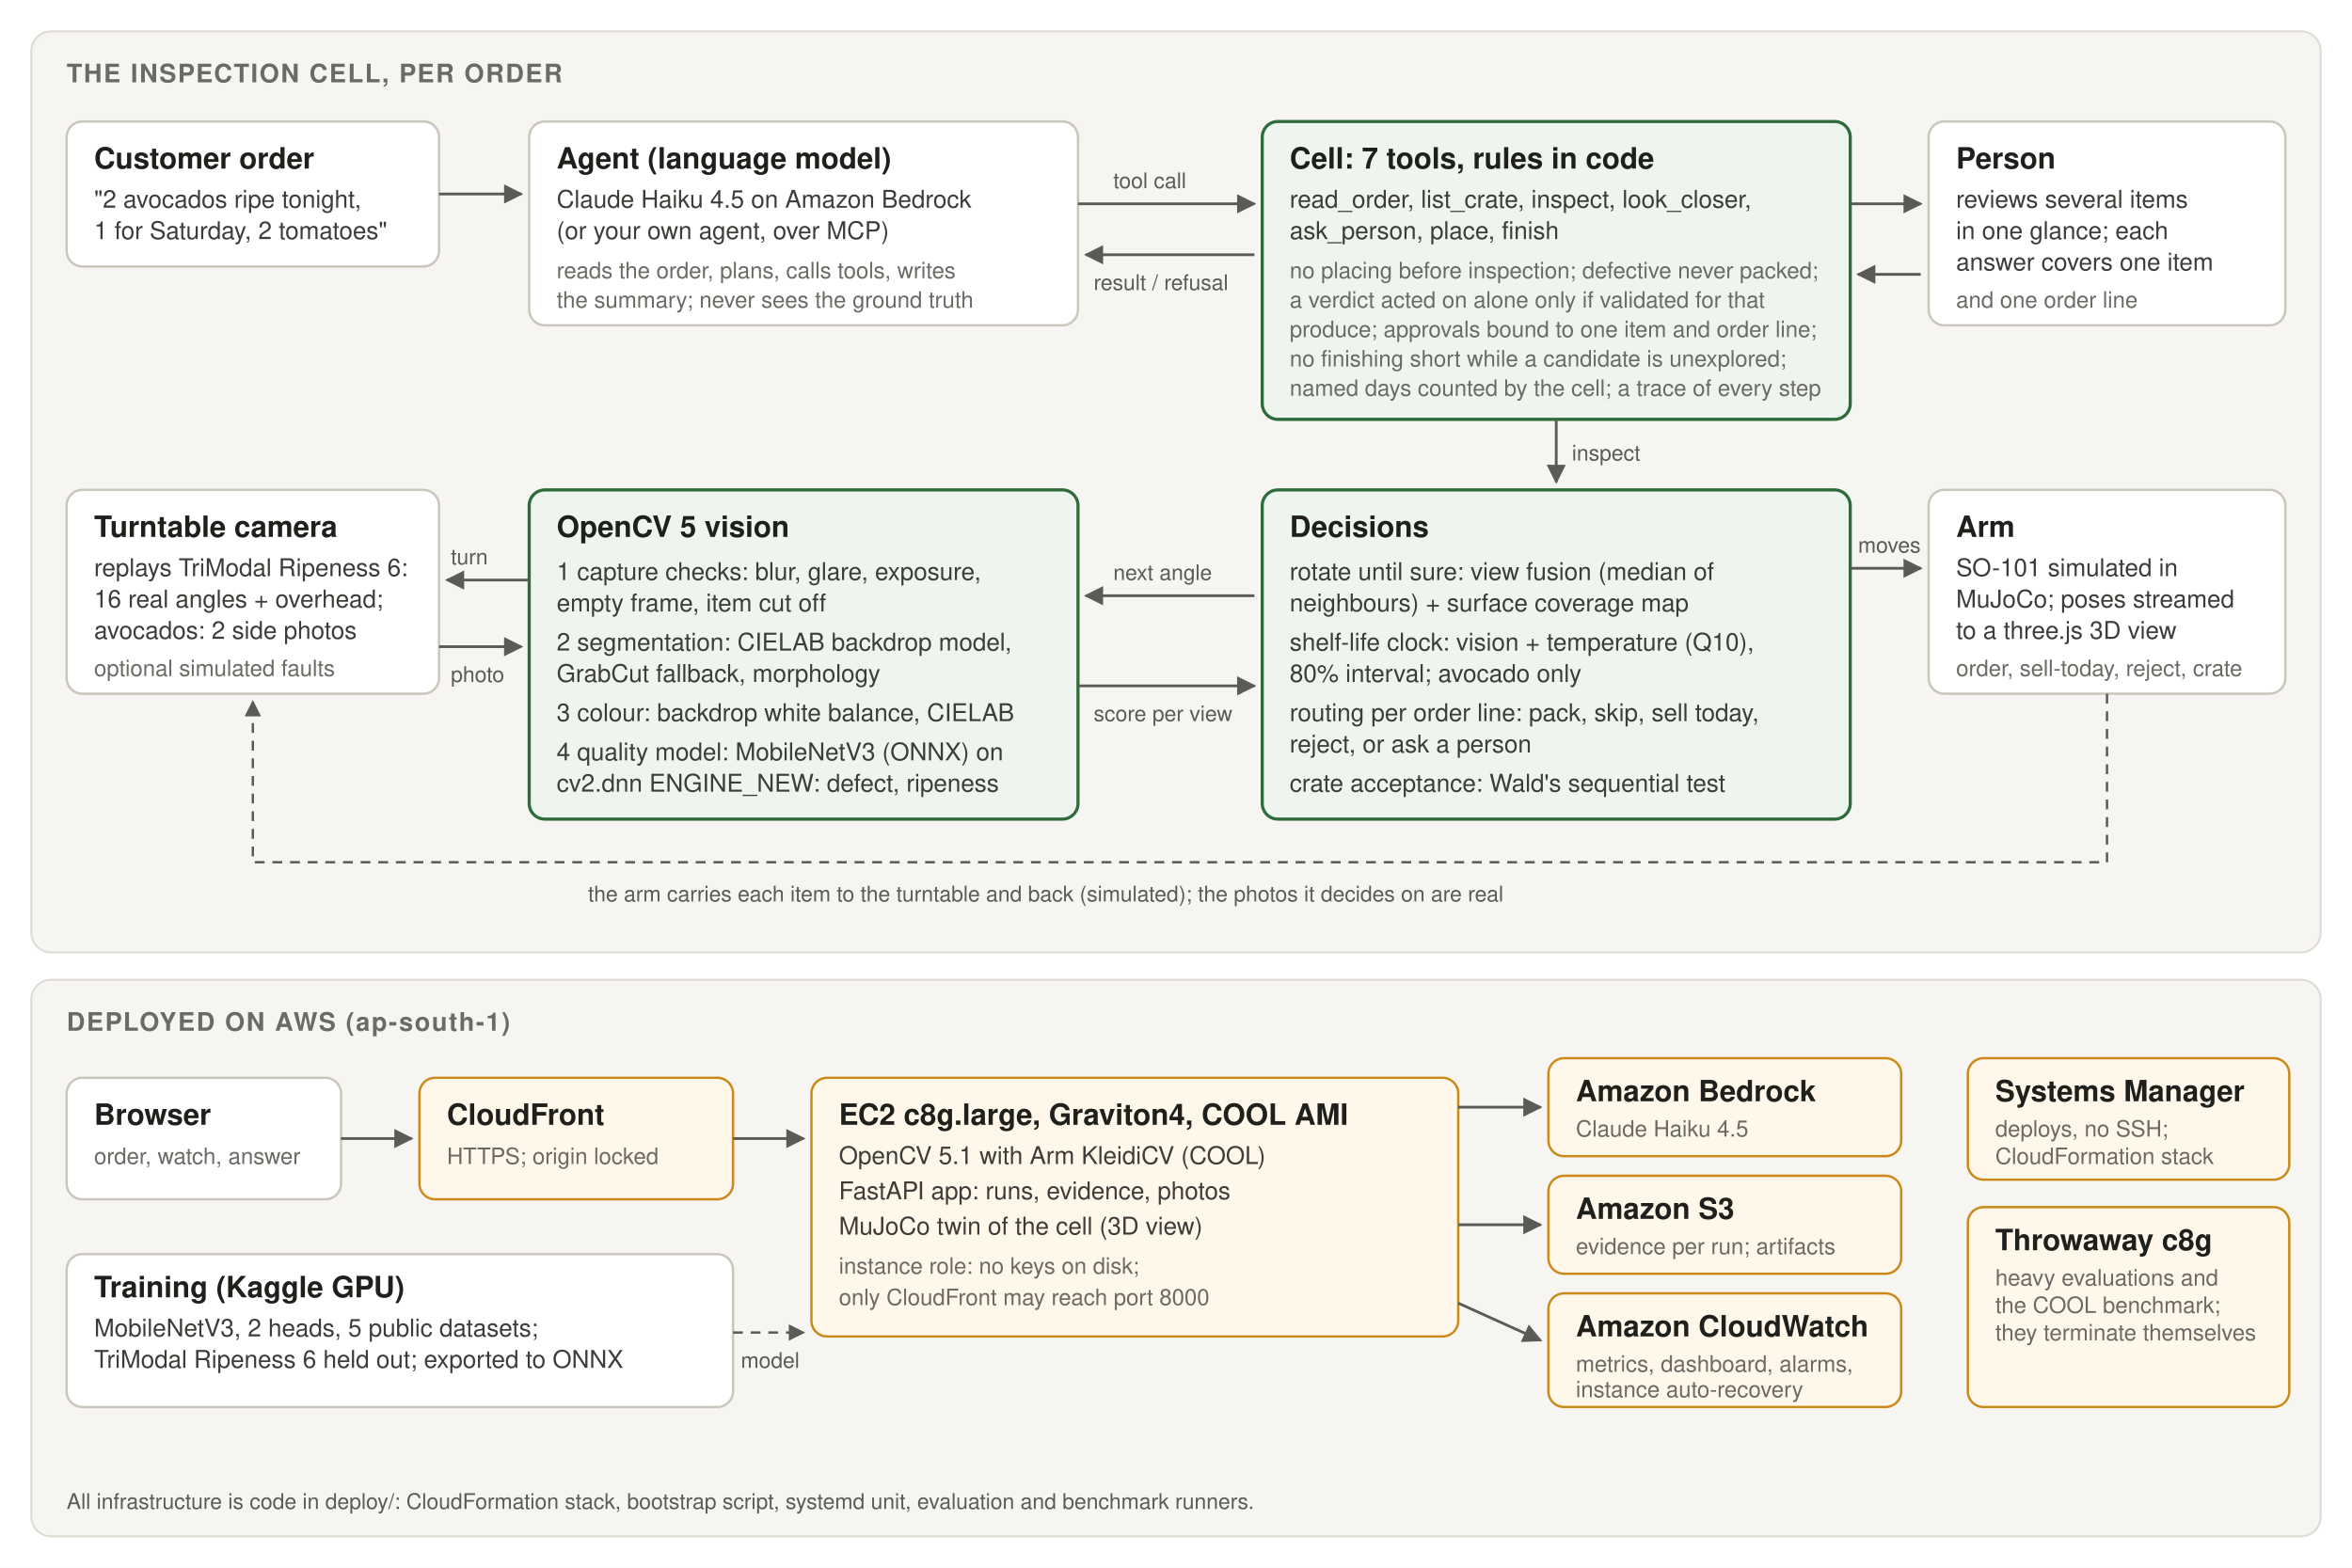
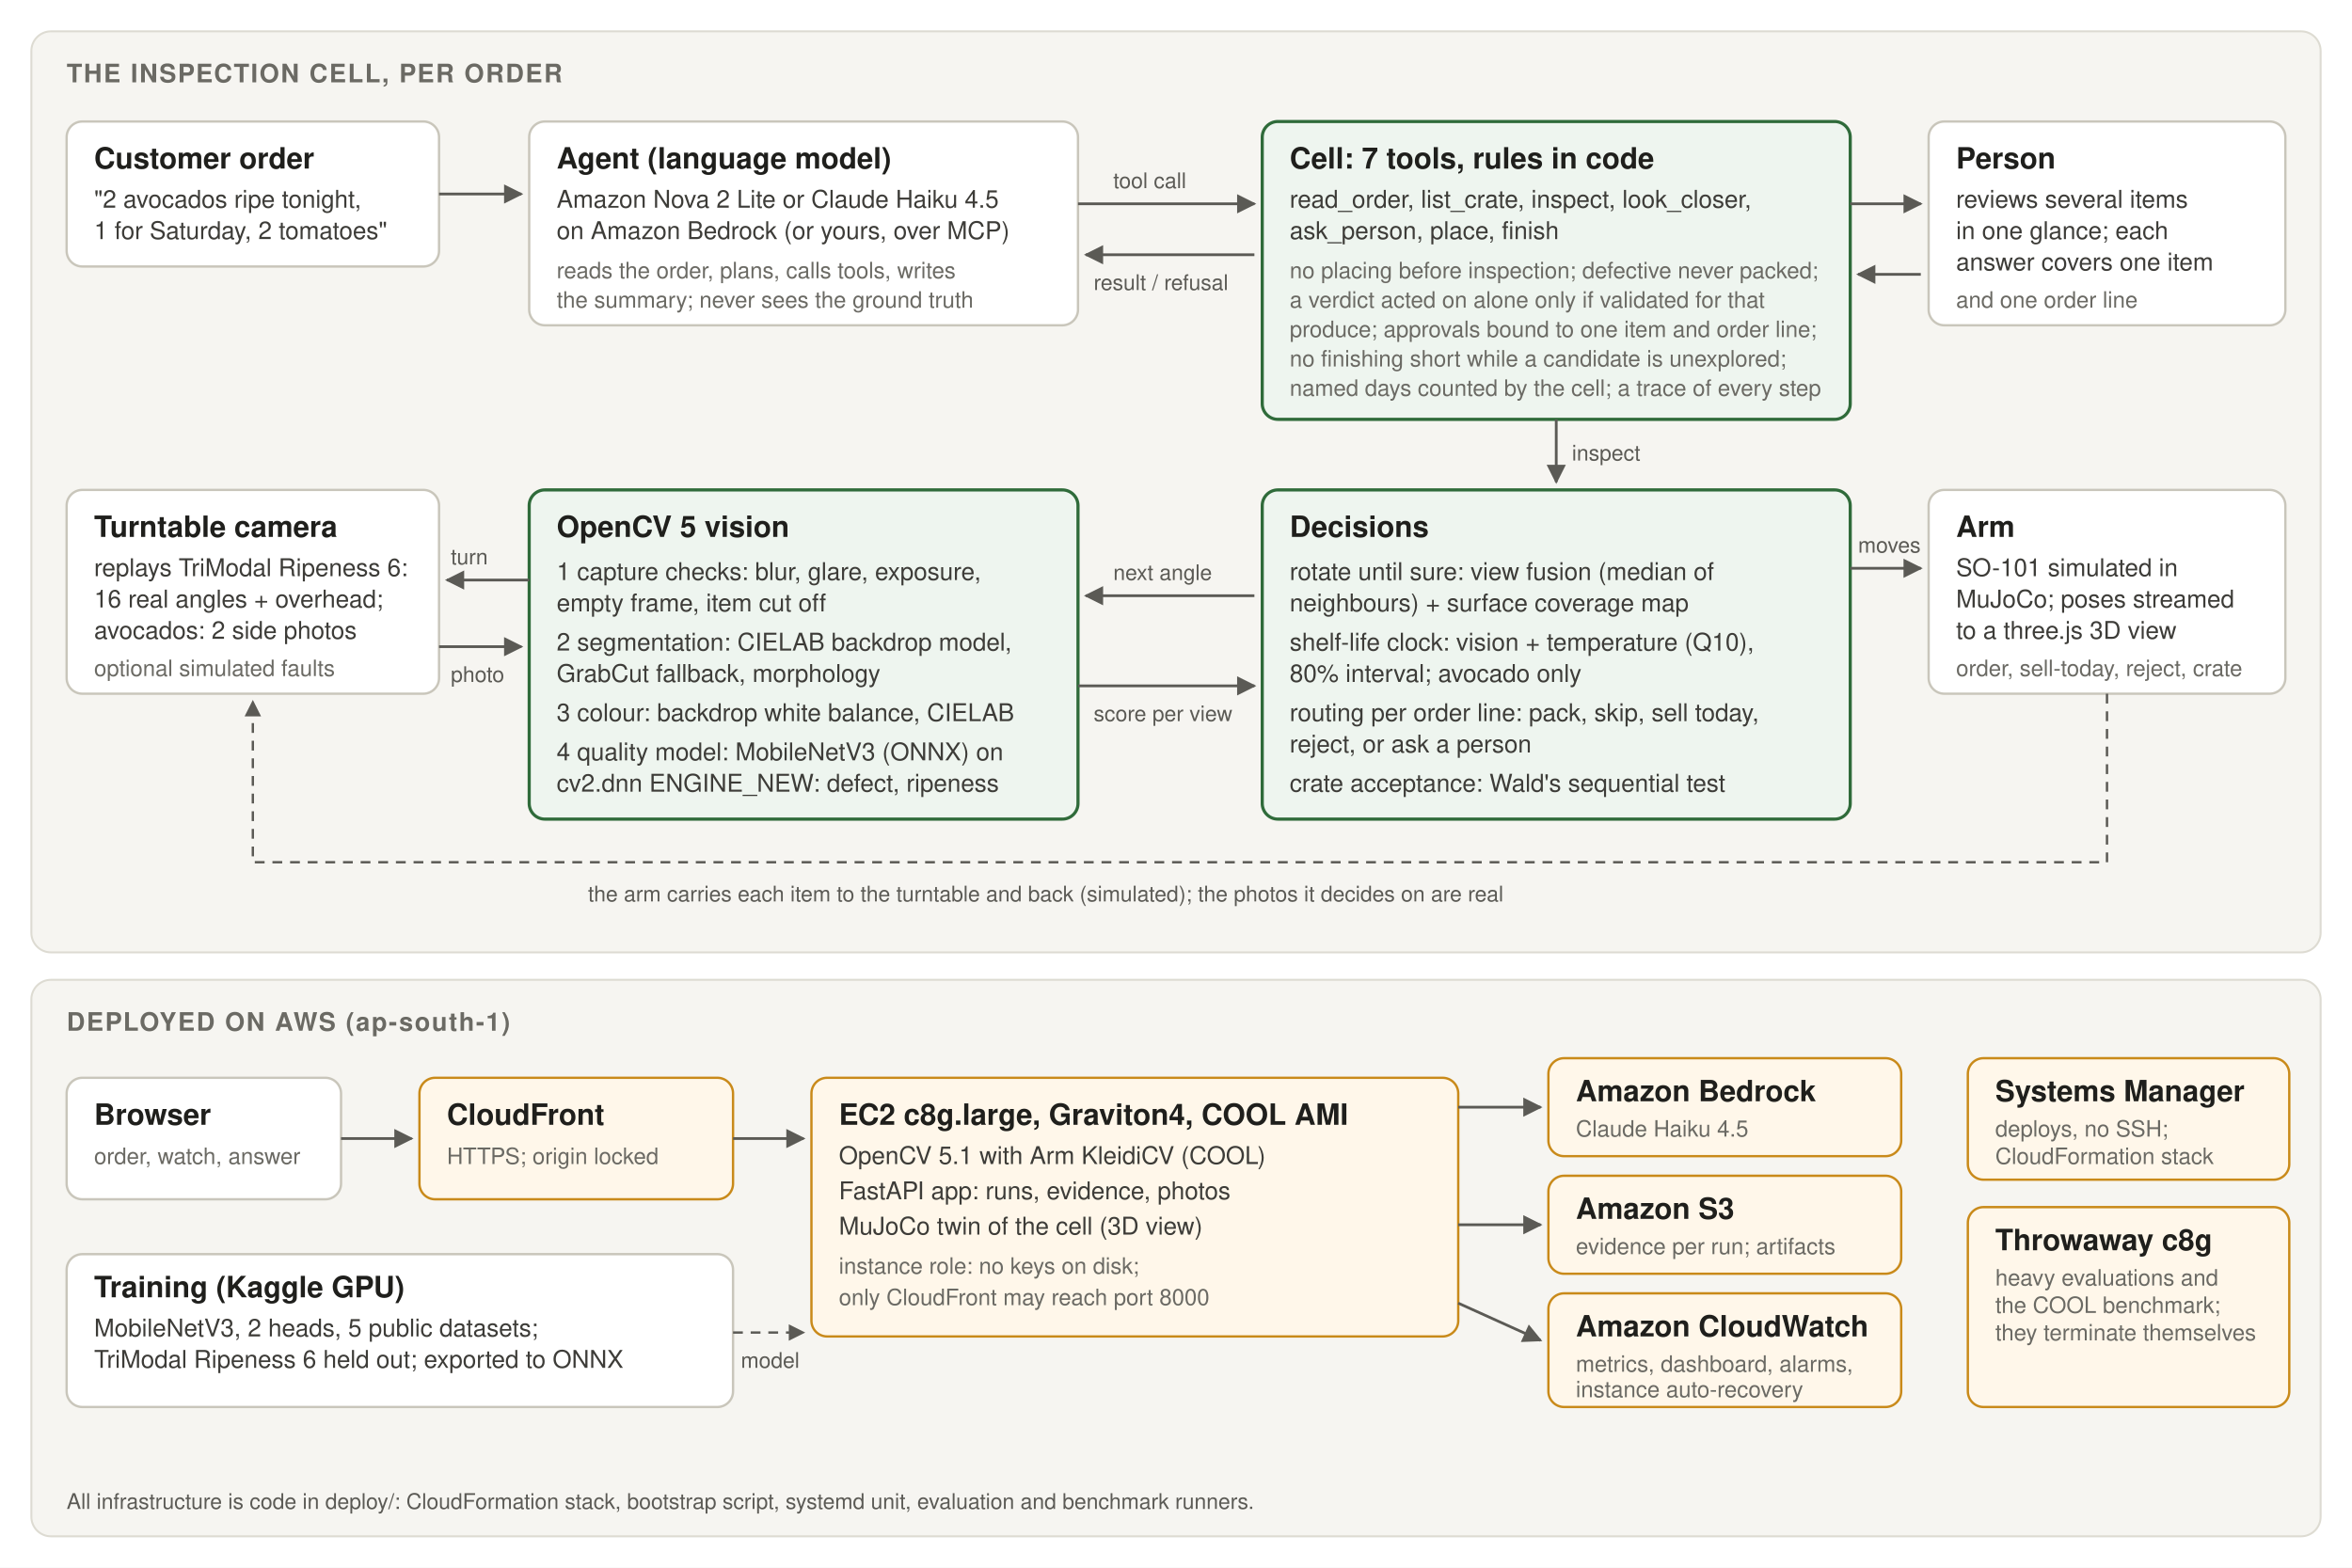
<svg xmlns="http://www.w3.org/2000/svg" viewBox="0 0 1200 800" width="1200" height="800" font-family="Segoe UI, Helvetica, Arial, sans-serif">
  <defs>
    <marker id="a" viewBox="0 0 10 10" refX="9" refY="5" markerWidth="7" markerHeight="7" orient="auto-start-reverse">
      <path d="M0,0 L10,5 L0,10 z" fill="#5b5a55" />
    </marker>
    <style>
      .band { fill: #f6f5f1; stroke: #dddbd2; }
      .box { fill: #ffffff; stroke: #c9c6bb; stroke-width: 1.2; }
      .key { fill: #eef5ef; stroke: #2f6b3a; stroke-width: 1.6; }
      .aws { fill: #fff7ea; stroke: #c98a1a; stroke-width: 1.2; }
      .h { font-size: 15px; font-weight: 600; fill: #1f1f1c; }
      .t { font-size: 12.5px; fill: #3d3c38; }
      .s { font-size: 11.5px; fill: #6b6a64; }
      .band-h { font-size: 13px; font-weight: 700; fill: #6b6a64; letter-spacing: 0.06em; }
      .line { stroke: #5b5a55; stroke-width: 1.4; fill: none; marker-end: url(#a); }
      .dash { stroke: #5b5a55; stroke-width: 1.2; fill: none; stroke-dasharray: 5 4; marker-end: url(#a); }
      .lbl { font-size: 11px; fill: #5b5a55; }
    </style>
  </defs>
  <rect width="1200" height="800" fill="#ffffff" />
  <rect class="band" x="16" y="16" width="1168" height="470" rx="10" />
  <text class="band-h" x="34" y="42">THE INSPECTION CELL, PER ORDER</text>
  <rect class="box" x="34" y="62" width="190" height="74" rx="8" />
  <text class="h" x="48" y="86">Customer order</text>
  <text class="t" x="48" y="106">"2 avocados ripe tonight,</text>
  <text class="t" x="48" y="122">1 for Saturday, 2 tomatoes"</text>
  <rect class="box" x="270" y="62" width="280" height="104" rx="8" />
  <text class="h" x="284" y="86">Agent (language model)</text>
-   <text class="t" x="284" y="106">Claude Haiku 4.5 on Amazon Bedrock</text>
-   <text class="t" x="284" y="122">(or your own agent, over MCP)</text>
+   <text class="t" x="284" y="106">Amazon Nova 2 Lite or Claude Haiku 4.5</text>
+   <text class="t" x="284" y="122">on Amazon Bedrock (or yours, over MCP)</text>
  <text class="s" x="284" y="142">reads the order, plans, calls tools, writes</text>
  <text class="s" x="284" y="157">the summary; never sees the ground truth</text>
  <rect class="key" x="644" y="62" width="300" height="152" rx="8" />
  <text class="h" x="658" y="86">Cell: 7 tools, rules in code</text>
  <text class="t" x="658" y="106">read_order, list_crate, inspect, look_closer,</text>
  <text class="t" x="658" y="122">ask_person, place, finish</text>
  <text class="s" x="658" y="142">no placing before inspection; defective never packed;</text>
  <text class="s" x="658" y="157">a verdict acted on alone only if validated for that</text>
  <text class="s" x="658" y="172">produce; approvals bound to one item and order line;</text>
  <text class="s" x="658" y="187">no finishing short while a candidate is unexplored;</text>
  <text class="s" x="658" y="202">named days counted by the cell; a trace of every step</text>
  <rect class="box" x="984" y="62" width="182" height="104" rx="8" />
  <text class="h" x="998" y="86">Person</text>
  <text class="t" x="998" y="106">reviews several items</text>
  <text class="t" x="998" y="122">in one glance; each</text>
  <text class="t" x="998" y="138">answer covers one item</text>
  <text class="s" x="998" y="157">and one order line</text>
  <rect class="box" x="34" y="250" width="190" height="104" rx="8" />
  <text class="h" x="48" y="274">Turntable camera</text>
  <text class="t" x="48" y="294">replays TriModal Ripeness 6:</text>
  <text class="t" x="48" y="310">16 real angles + overhead;</text>
  <text class="t" x="48" y="326">avocados: 2 side photos</text>
  <text class="s" x="48" y="345">optional simulated faults</text>
  <rect class="key" x="270" y="250" width="280" height="168" rx="8" />
  <text class="h" x="284" y="274">OpenCV 5 vision</text>
  <text class="t" x="284" y="296">1  capture checks: blur, glare, exposure,</text>
  <text class="t" x="284" y="312">    empty frame, item cut off</text>
  <text class="t" x="284" y="332">2  segmentation: CIELAB backdrop model,</text>
  <text class="t" x="284" y="348">    GrabCut fallback, morphology</text>
  <text class="t" x="284" y="368">3  colour: backdrop white balance, CIELAB</text>
  <text class="t" x="284" y="388">4  quality model: MobileNetV3 (ONNX) on</text>
  <text class="t" x="284" y="404">    cv2.dnn ENGINE_NEW: defect, ripeness</text>
  <rect class="key" x="644" y="250" width="300" height="168" rx="8" />
  <text class="h" x="658" y="274">Decisions</text>
  <text class="t" x="658" y="296">rotate until sure: view fusion (median of</text>
  <text class="t" x="658" y="312">neighbours) + surface coverage map</text>
  <text class="t" x="658" y="332">shelf-life clock: vision + temperature (Q10),</text>
  <text class="t" x="658" y="348">80% interval; avocado only</text>
  <text class="t" x="658" y="368">routing per order line: pack, skip, sell today,</text>
  <text class="t" x="658" y="384">reject, or ask a person</text>
  <text class="t" x="658" y="404">crate acceptance: Wald's sequential test</text>
  <rect class="box" x="984" y="250" width="182" height="104" rx="8" />
  <text class="h" x="998" y="274">Arm</text>
  <text class="t" x="998" y="294">SO-101 simulated in</text>
  <text class="t" x="998" y="310">MuJoCo; poses streamed</text>
  <text class="t" x="998" y="326">to a three.js 3D view</text>
  <text class="s" x="998" y="345">order, sell-today, reject, crate</text>
  <path class="line" d="M224,99 L266,99" />
  <path class="line" d="M550,104 L640,104" />
  <text class="lbl" x="568" y="96">tool call</text>
  <path class="line" d="M640,130 L554,130" />
  <text class="lbl" x="558" y="148">result / refusal</text>
  <path class="line" d="M944,104 L980,104" />
  <path class="line" d="M980,140 L948,140" />
  <path class="line" d="M794,214 L794,246" />
  <text class="lbl" x="802" y="235">inspect</text>
  <path class="line" d="M640,304 L554,304" />
  <text class="lbl" x="568" y="296">next angle</text>
  <path class="line" d="M550,350 L640,350" />
  <text class="lbl" x="558" y="368">score per view</text>
  <path class="line" d="M270,296 L228,296" />
  <text class="lbl" x="230" y="288">turn</text>
  <path class="line" d="M224,330 L266,330" />
  <text class="lbl" x="230" y="348">photo</text>
  <path class="line" d="M944,290 L980,290" />
  <text class="lbl" x="948" y="282">moves</text>
  <path class="dash" d="M1075,354 L1075,440 L129,440 L129,358" />
  <text class="lbl" x="300" y="460">the arm carries each item to the turntable and back (simulated); the photos it decides on are real</text>
  <rect class="band" x="16" y="500" width="1168" height="284" rx="10" />
  <text class="band-h" x="34" y="526">DEPLOYED ON AWS (ap-south-1)</text>
  <rect class="box" x="34" y="550" width="140" height="62" rx="8" />
  <text class="h" x="48" y="574">Browser</text>
  <text class="s" x="48" y="594">order, watch, answer</text>
  <rect class="aws" x="214" y="550" width="160" height="62" rx="8" />
  <text class="h" x="228" y="574">CloudFront</text>
  <text class="s" x="228" y="594">HTTPS; origin locked</text>
  <rect class="aws" x="414" y="550" width="330" height="132" rx="8" />
  <text class="h" x="428" y="574">EC2 c8g.large, Graviton4, COOL AMI</text>
  <text class="t" x="428" y="594">OpenCV 5.1 with Arm KleidiCV (COOL)</text>
  <text class="t" x="428" y="612">FastAPI app: runs, evidence, photos</text>
  <text class="t" x="428" y="630">MuJoCo twin of the cell (3D view)</text>
  <text class="s" x="428" y="650">instance role: no keys on disk;</text>
  <text class="s" x="428" y="666">only CloudFront may reach port 8000</text>
  <rect class="aws" x="790" y="540" width="180" height="50" rx="8" />
  <text class="h" x="804" y="562">Amazon Bedrock</text>
  <text class="s" x="804" y="580">Claude Haiku 4.5</text>
  <rect class="aws" x="790" y="600" width="180" height="50" rx="8" />
  <text class="h" x="804" y="622">Amazon S3</text>
  <text class="s" x="804" y="640">evidence per run; artifacts</text>
  <rect class="aws" x="790" y="660" width="180" height="58" rx="8" />
  <text class="h" x="804" y="682">Amazon CloudWatch</text>
  <text class="s" x="804" y="700">metrics, dashboard, alarms,</text>
  <text class="s" x="804" y="713">instance auto-recovery</text>
  <rect class="aws" x="1004" y="540" width="164" height="62" rx="8" />
  <text class="h" x="1018" y="562">Systems Manager</text>
  <text class="s" x="1018" y="580">deploys, no SSH;</text>
  <text class="s" x="1018" y="594">CloudFormation stack</text>
  <rect class="aws" x="1004" y="616" width="164" height="102" rx="8" />
  <text class="h" x="1018" y="638">Throwaway c8g</text>
  <text class="s" x="1018" y="656">heavy evaluations and</text>
  <text class="s" x="1018" y="670">the COOL benchmark;</text>
  <text class="s" x="1018" y="684">they terminate themselves</text>
  <rect class="box" x="34" y="640" width="340" height="78" rx="8" />
  <text class="h" x="48" y="662">Training (Kaggle GPU)</text>
  <text class="t" x="48" y="682">MobileNetV3, 2 heads, 5 public datasets;</text>
  <text class="t" x="48" y="698">TriModal Ripeness 6 held out; exported to ONNX</text>
  <path class="line" d="M174,581 L210,581" />
  <path class="line" d="M374,581 L410,581" />
  <path class="line" d="M744,565 L786,565" />
  <path class="line" d="M744,625 L786,625" />
  <path class="line" d="M744,665 L786,684" />
  <path class="dash" d="M374,680 L410,680" />
  <text class="lbl" x="378" y="698">model</text>
  <text class="lbl" x="34" y="770">All infrastructure is code in deploy/: CloudFormation stack, bootstrap script, systemd unit, evaluation and benchmark runners.</text>
</svg>
